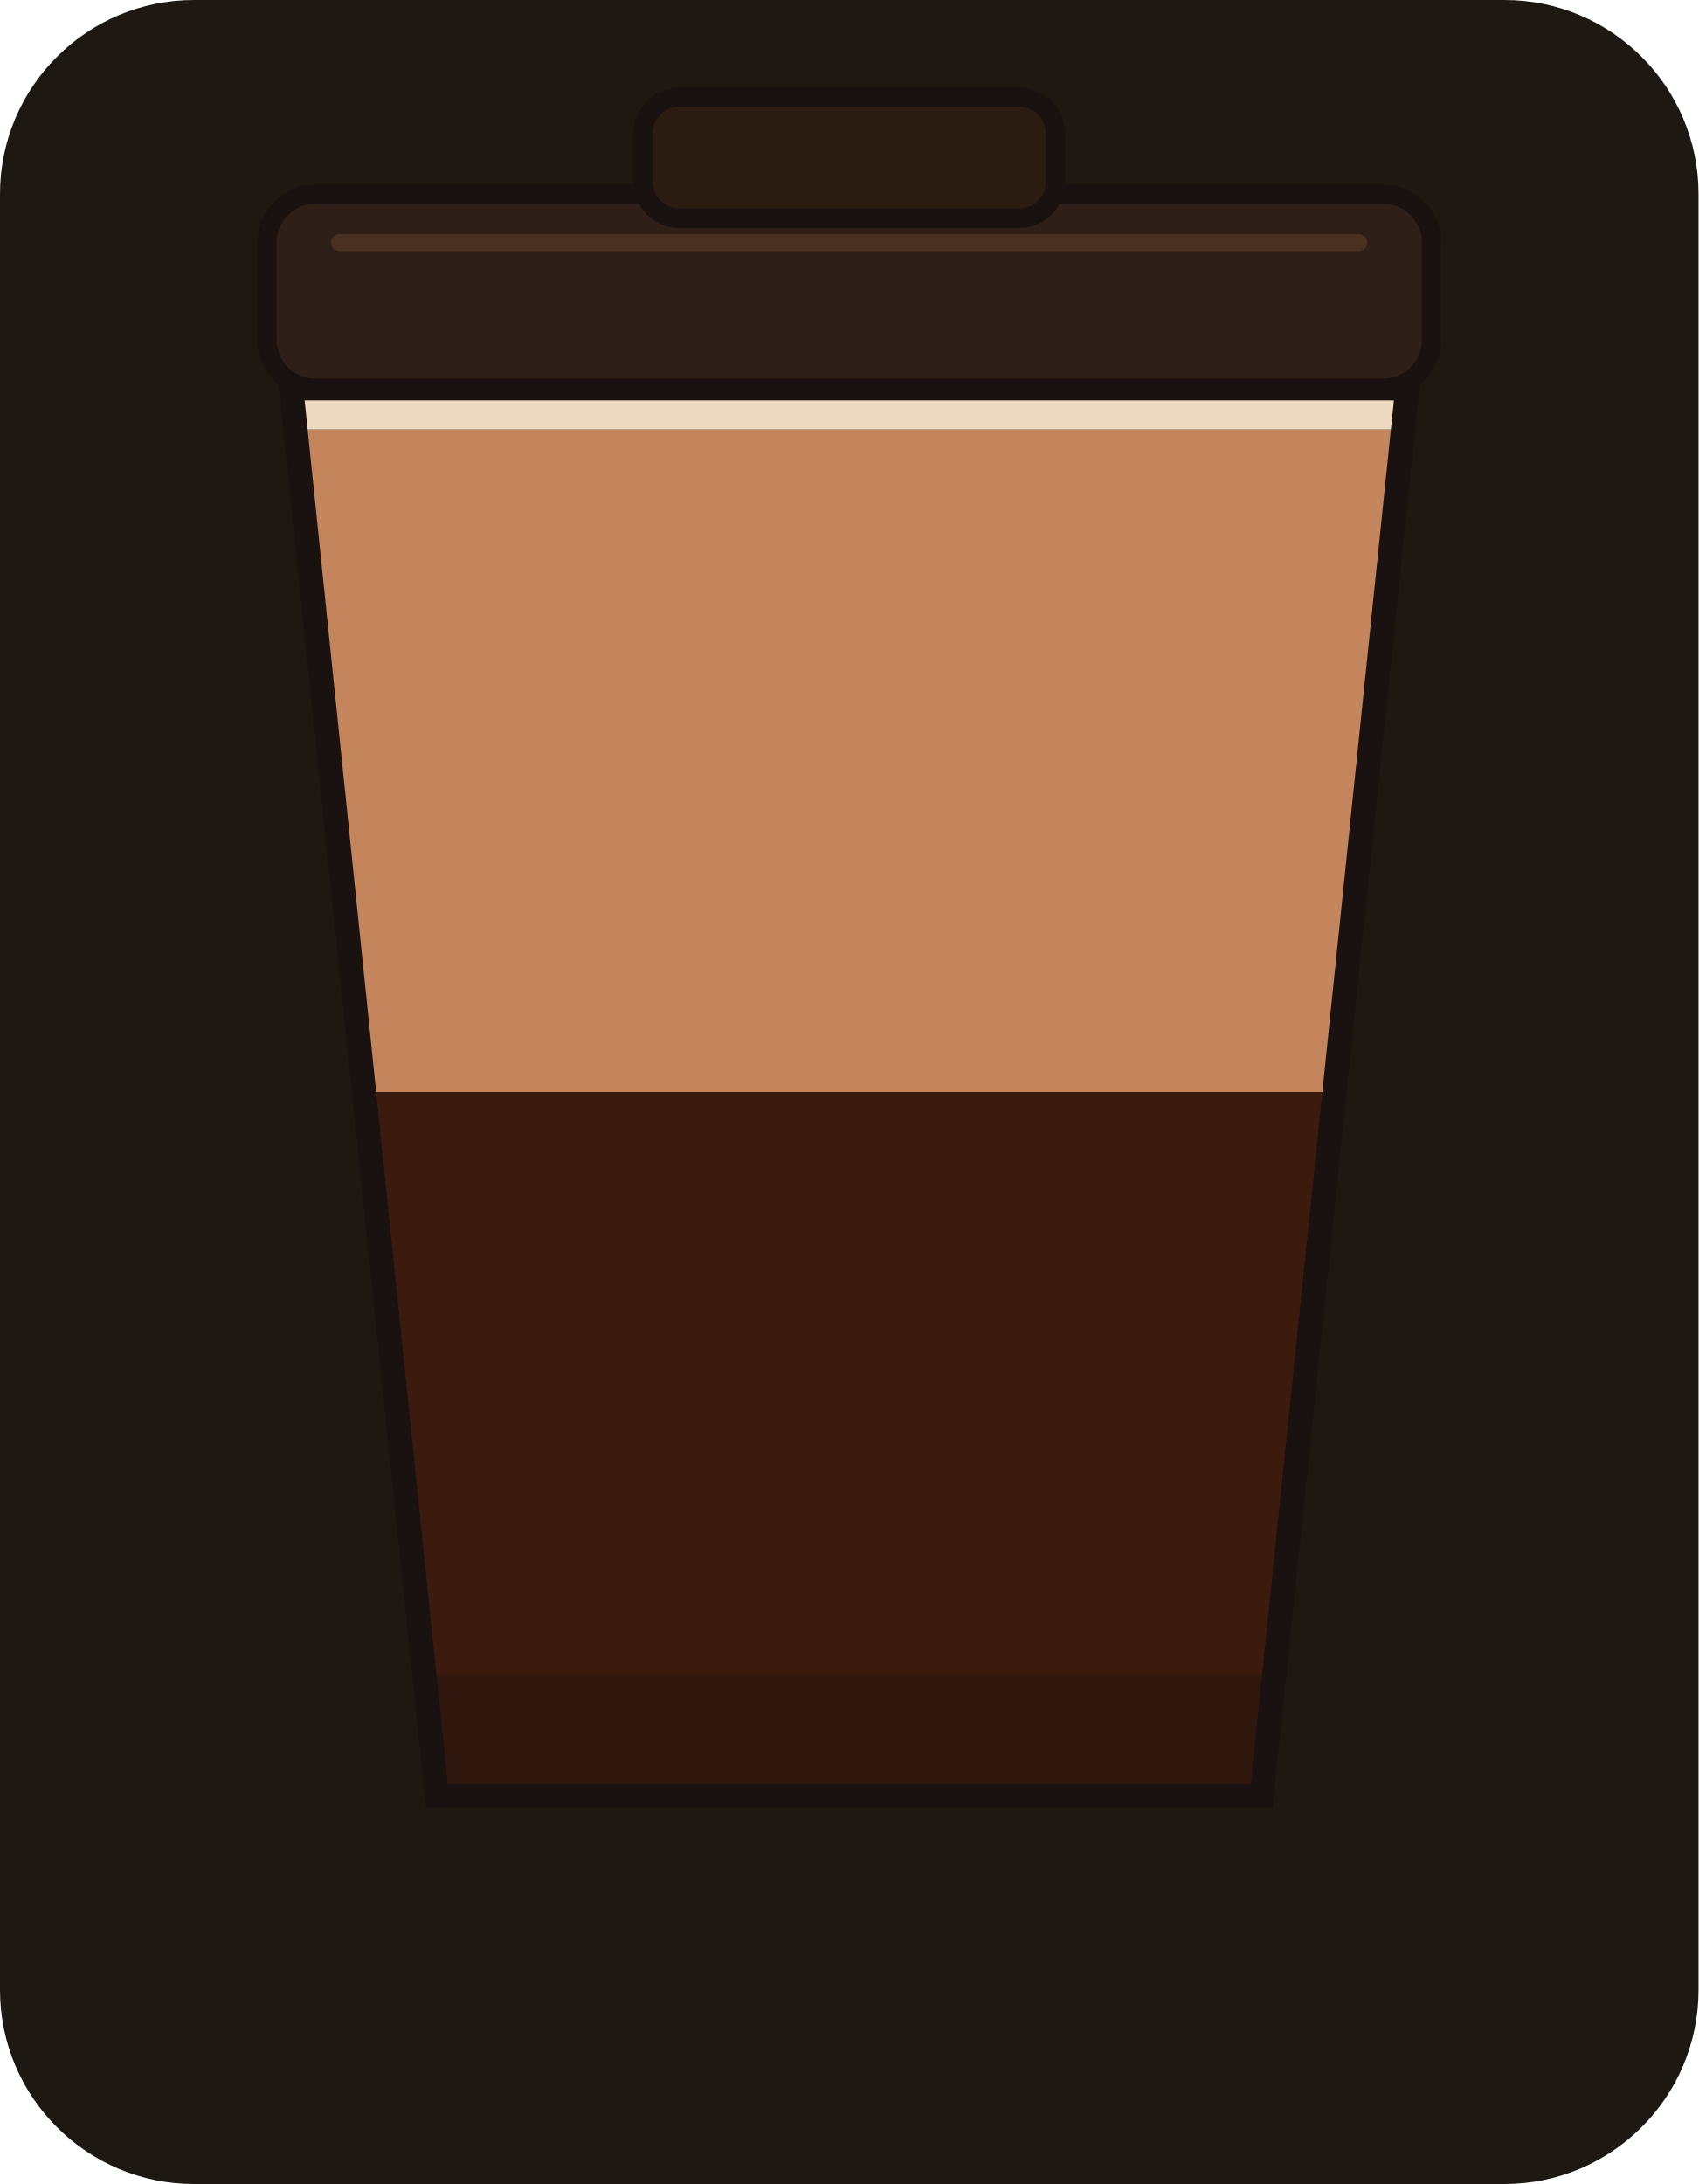
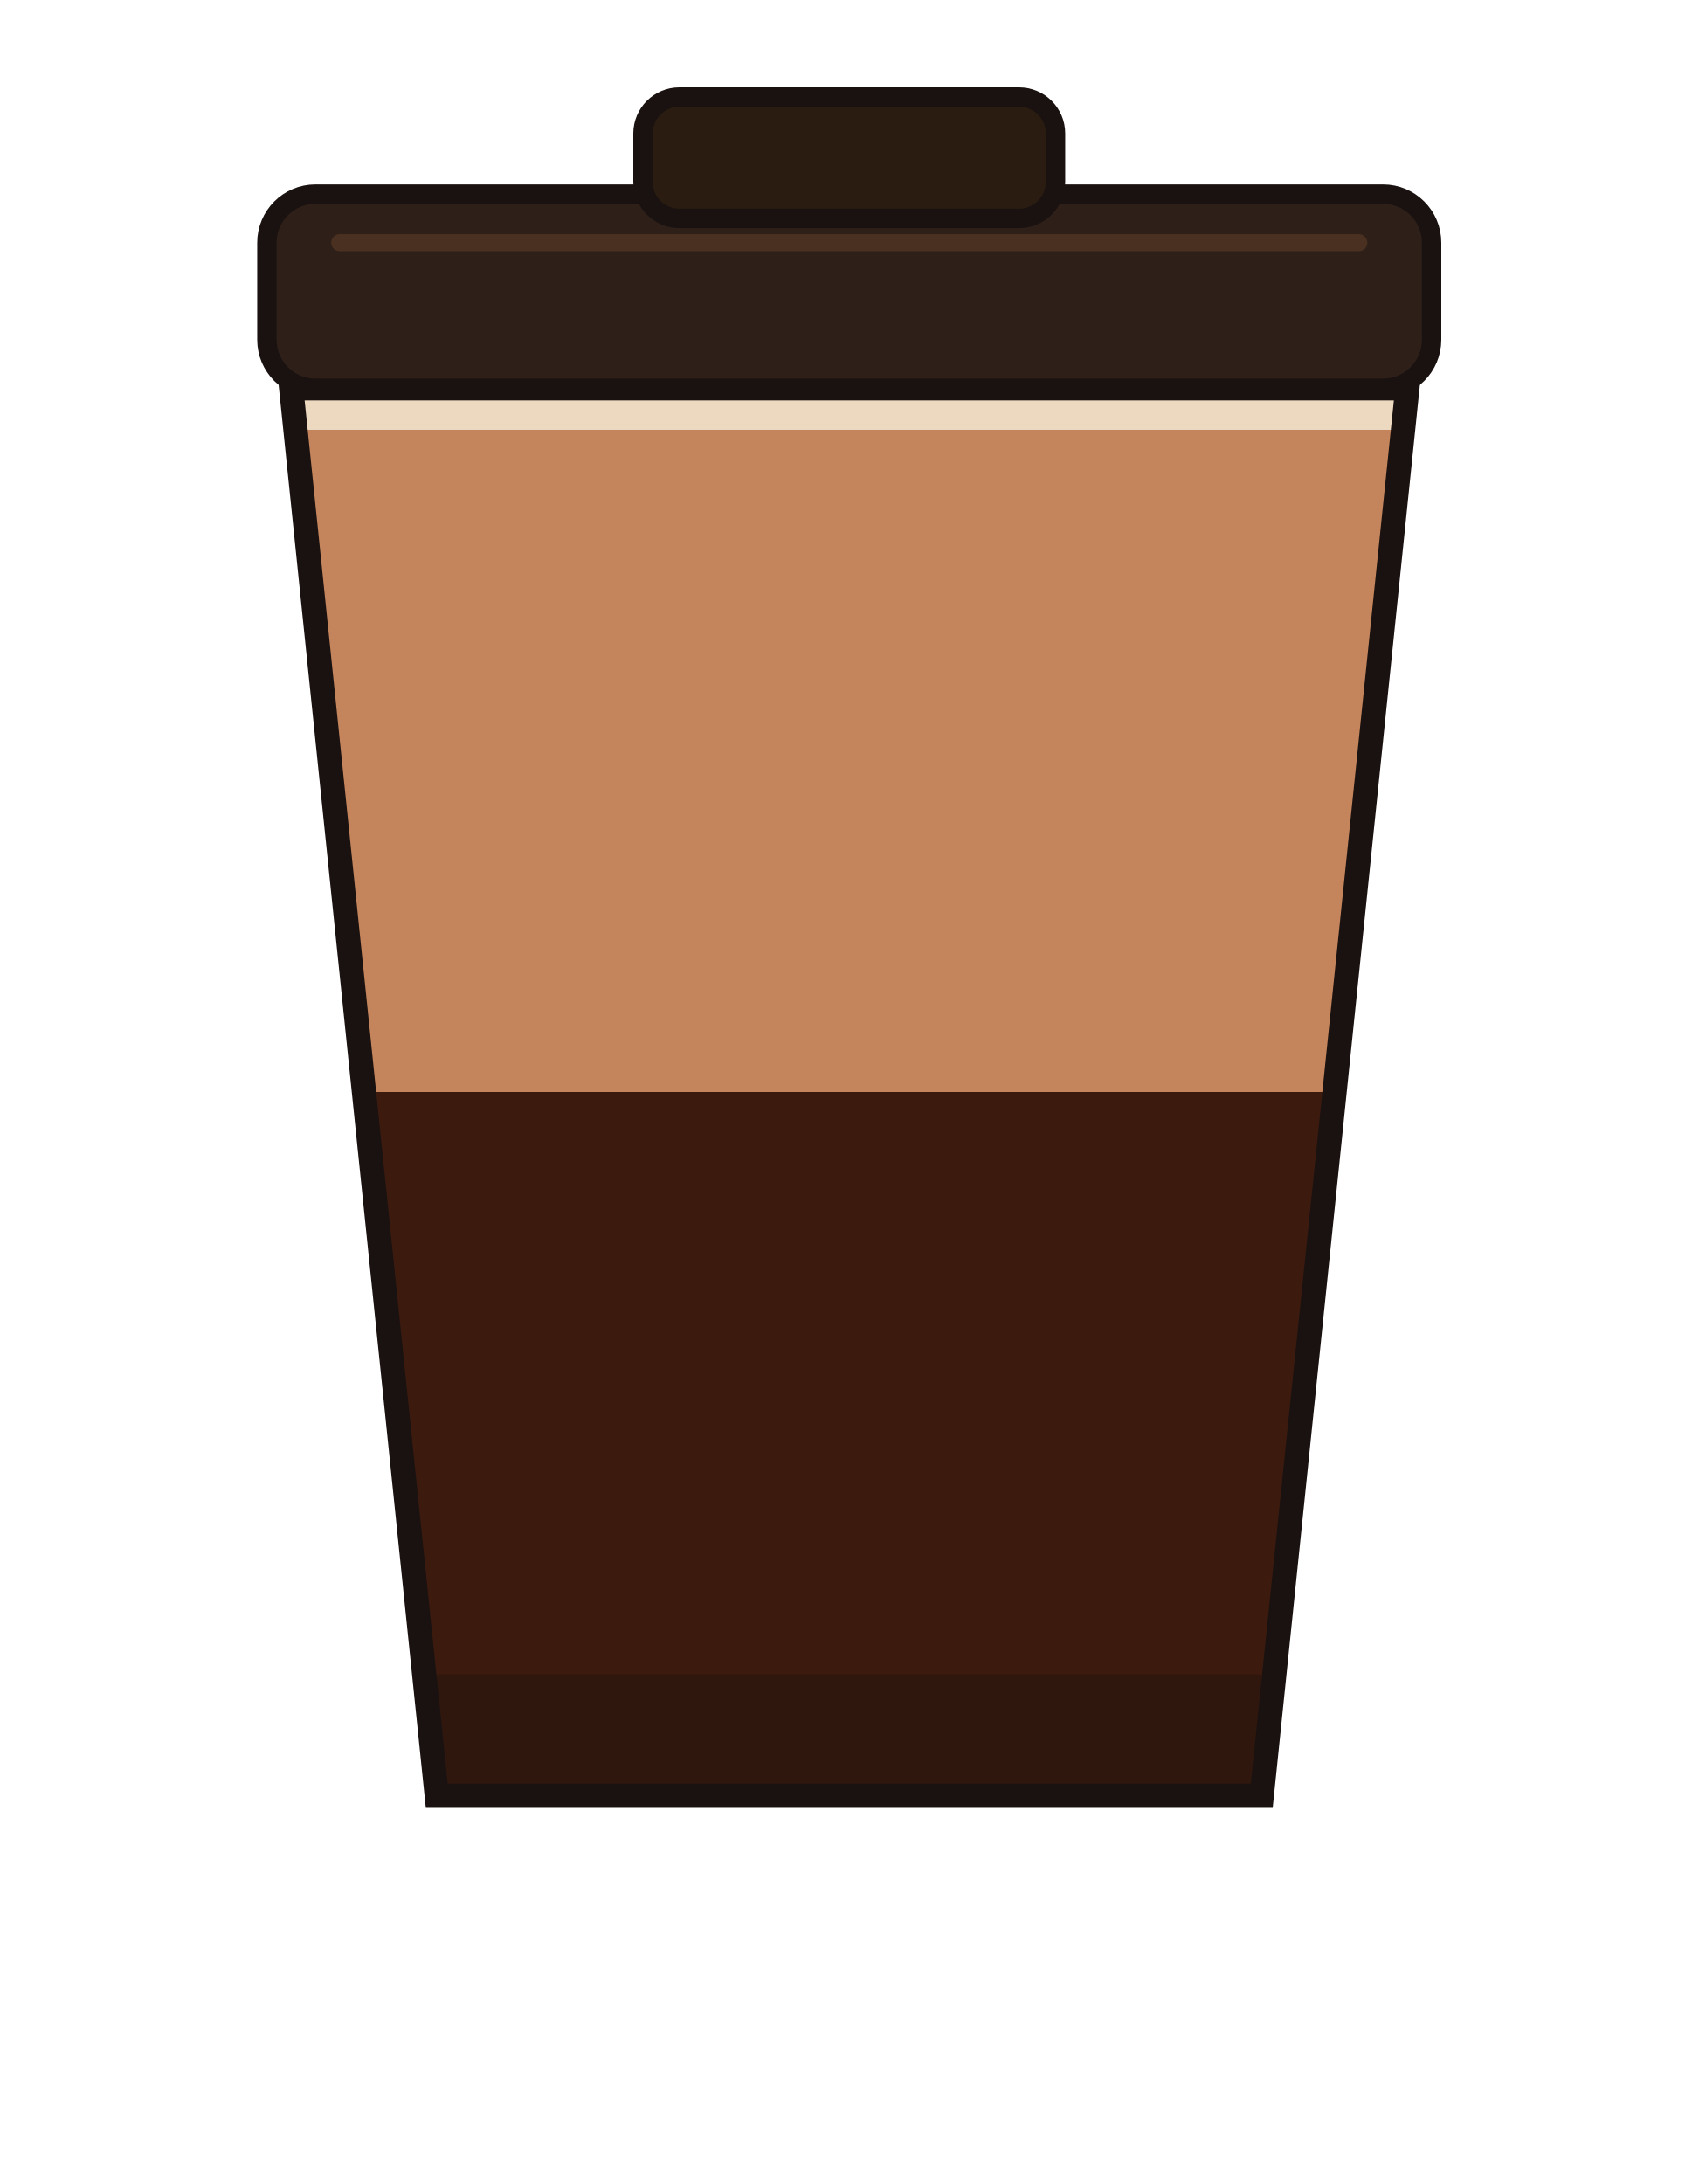
<svg xmlns="http://www.w3.org/2000/svg" width="70" height="90" viewBox="0 0 70 90">
-   <rect width="70" height="90" fill="#1e1812" rx="8" />
  <defs>
    <clipPath id="c_cortado">
      <path d="M12,16 L58,16 L52,74 L18,74 Z" />
    </clipPath>
  </defs>
  <polygon points="15.0,45.0 55.0,45.0 52.0,74.0 18.0,74.0" fill="#3D1A0E" clip-path="url(#c_cortado)" />
  <polygon points="12.2,17.7 57.8,17.7 55.0,45.0 15.0,45.0" fill="#C4845C" clip-path="url(#c_cortado)" />
  <polygon points="12.0,16.0 58.0,16.0 57.8,17.7 12.2,17.7" fill="#EDD8C0" clip-path="url(#c_cortado)" />
  <path d="M12,16 L58,16 L52,74 L18,74 Z" fill="none" stroke="#1a1210" stroke-width="1" />
  <rect x="18" y="69" width="34" height="5" fill="#1a1210" opacity="0.4" clip-path="url(#c_cortado)" />
  <rect x="11" y="8" width="48" height="8" rx="2" fill="#2e2018" stroke="#1a1210" stroke-width="0.8" />
  <line x1="14" y1="10" x2="56" y2="10" stroke="#4a3020" stroke-width="0.7" stroke-linecap="round" />
  <rect x="26.5" y="4" width="17" height="5" rx="1.5" fill="#2a1c10" stroke="#1a1210" stroke-width="0.8" />
</svg>
